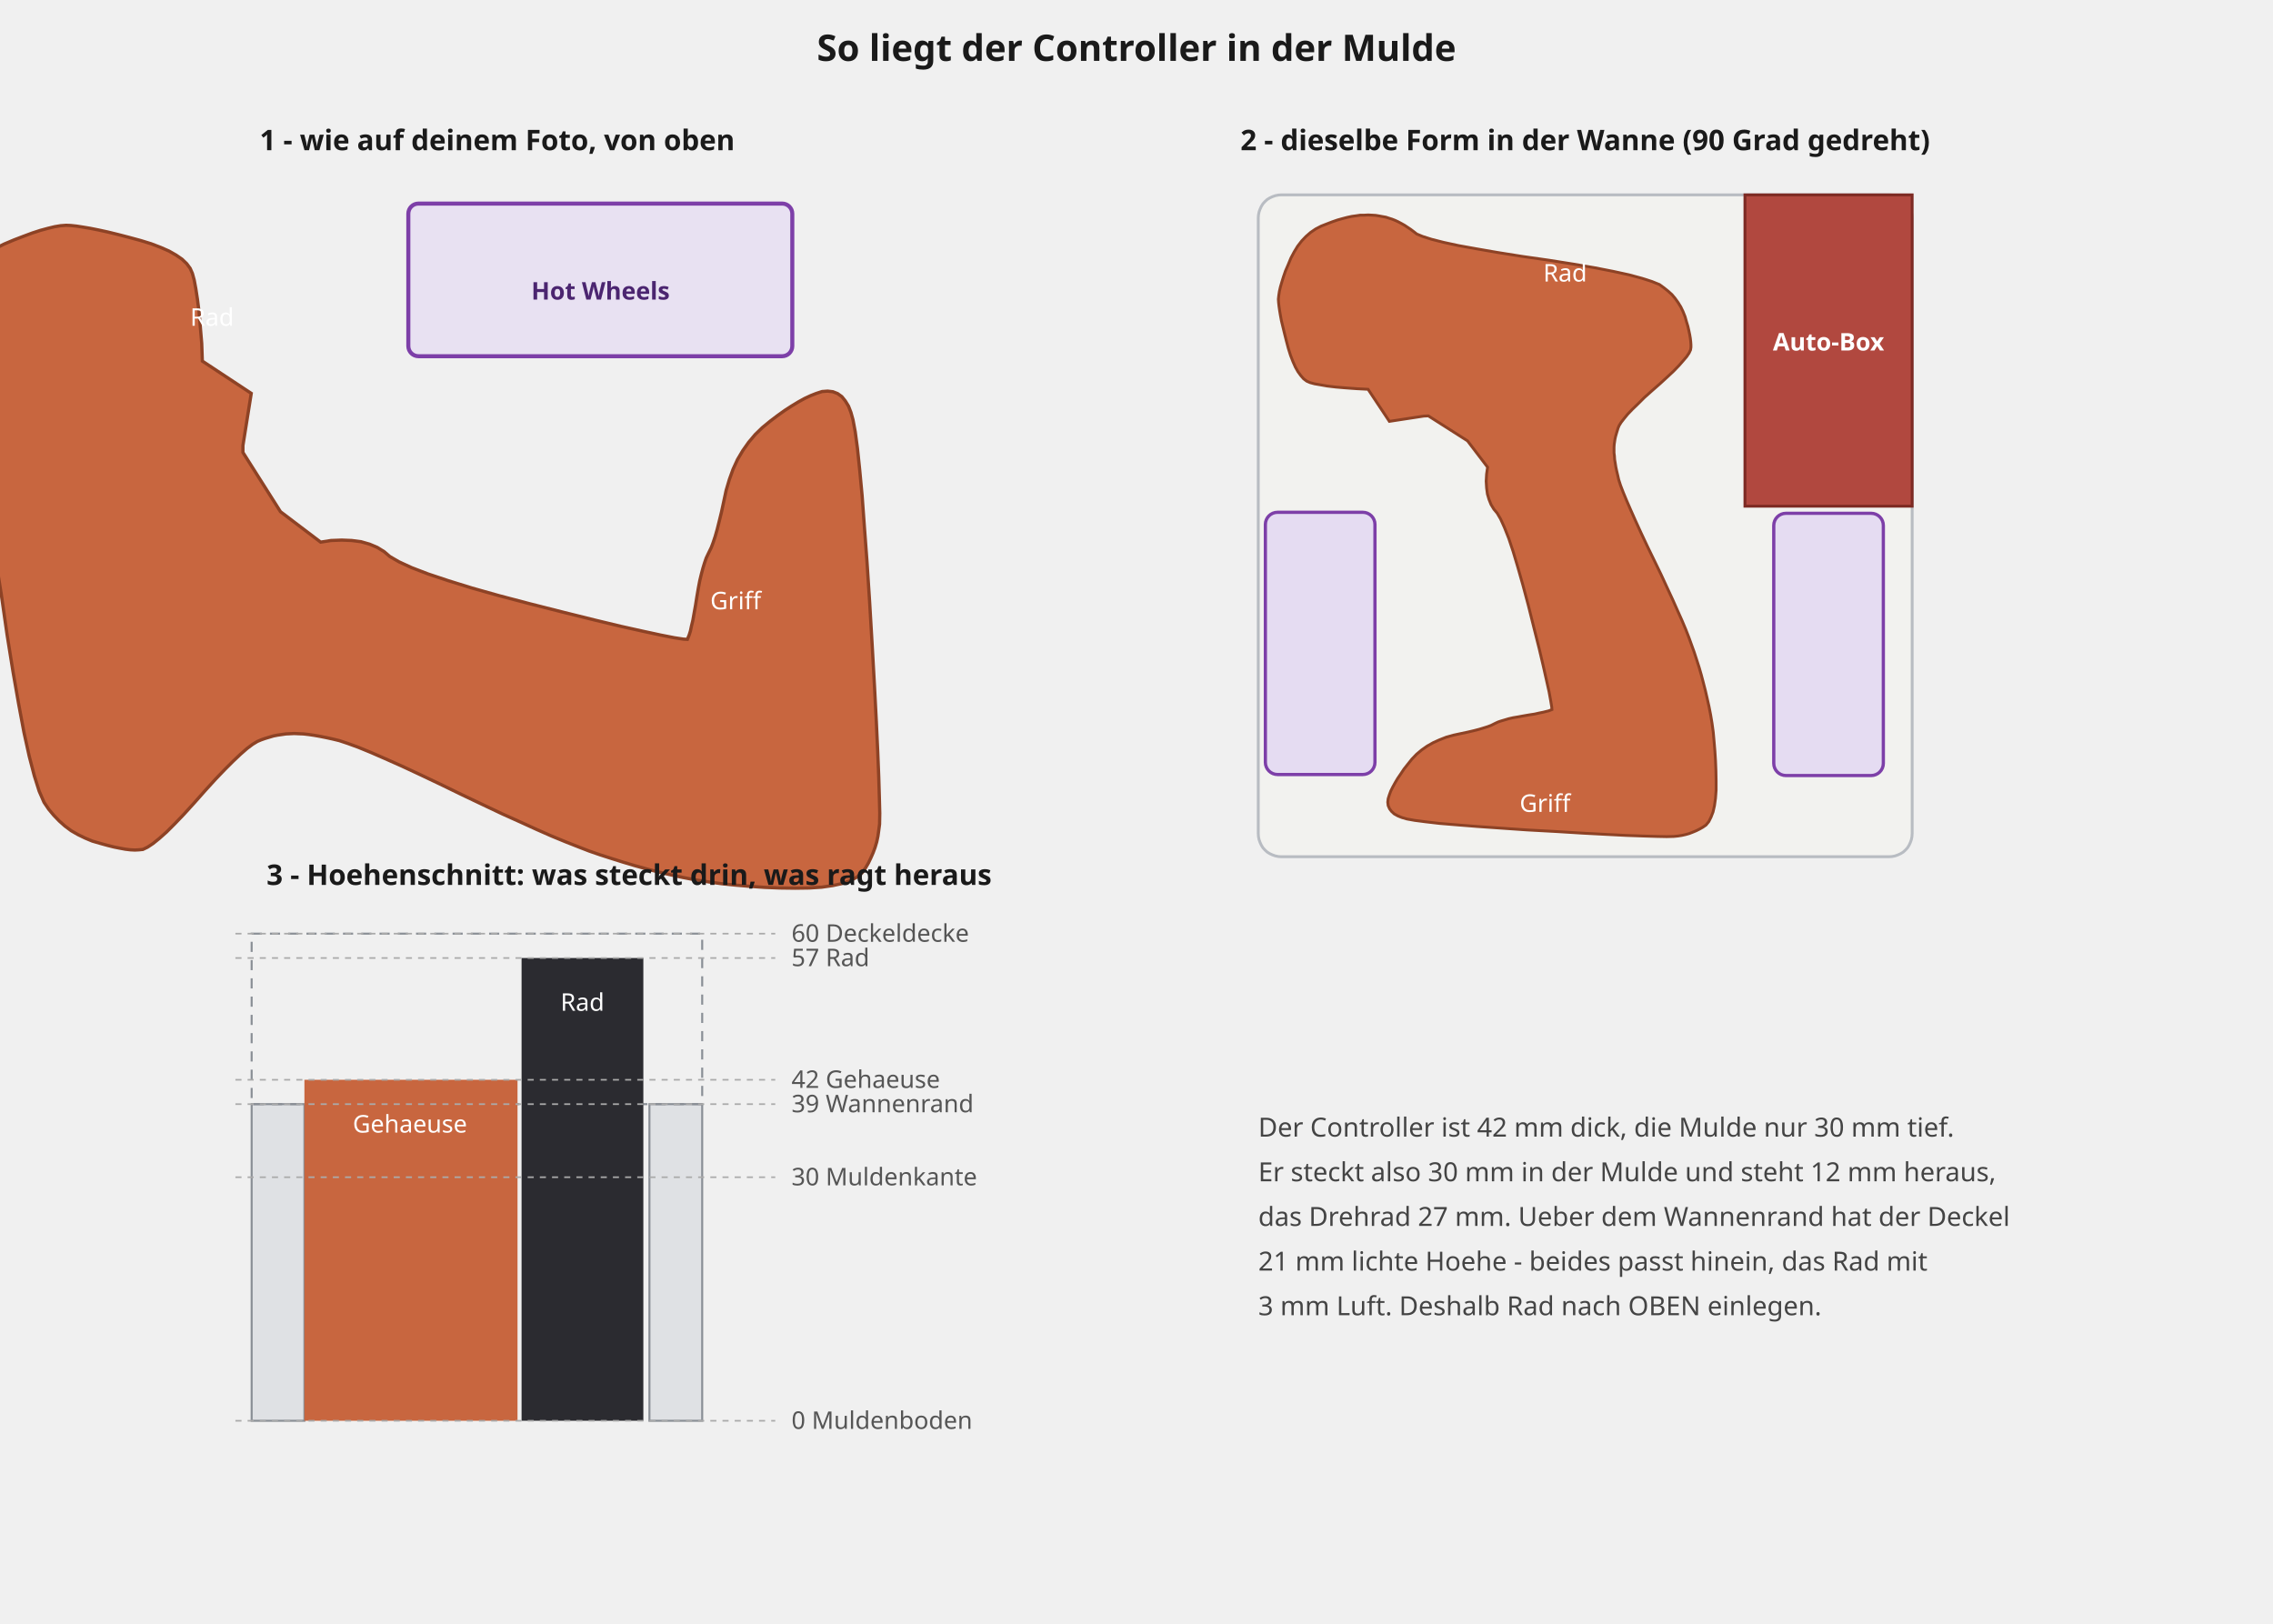
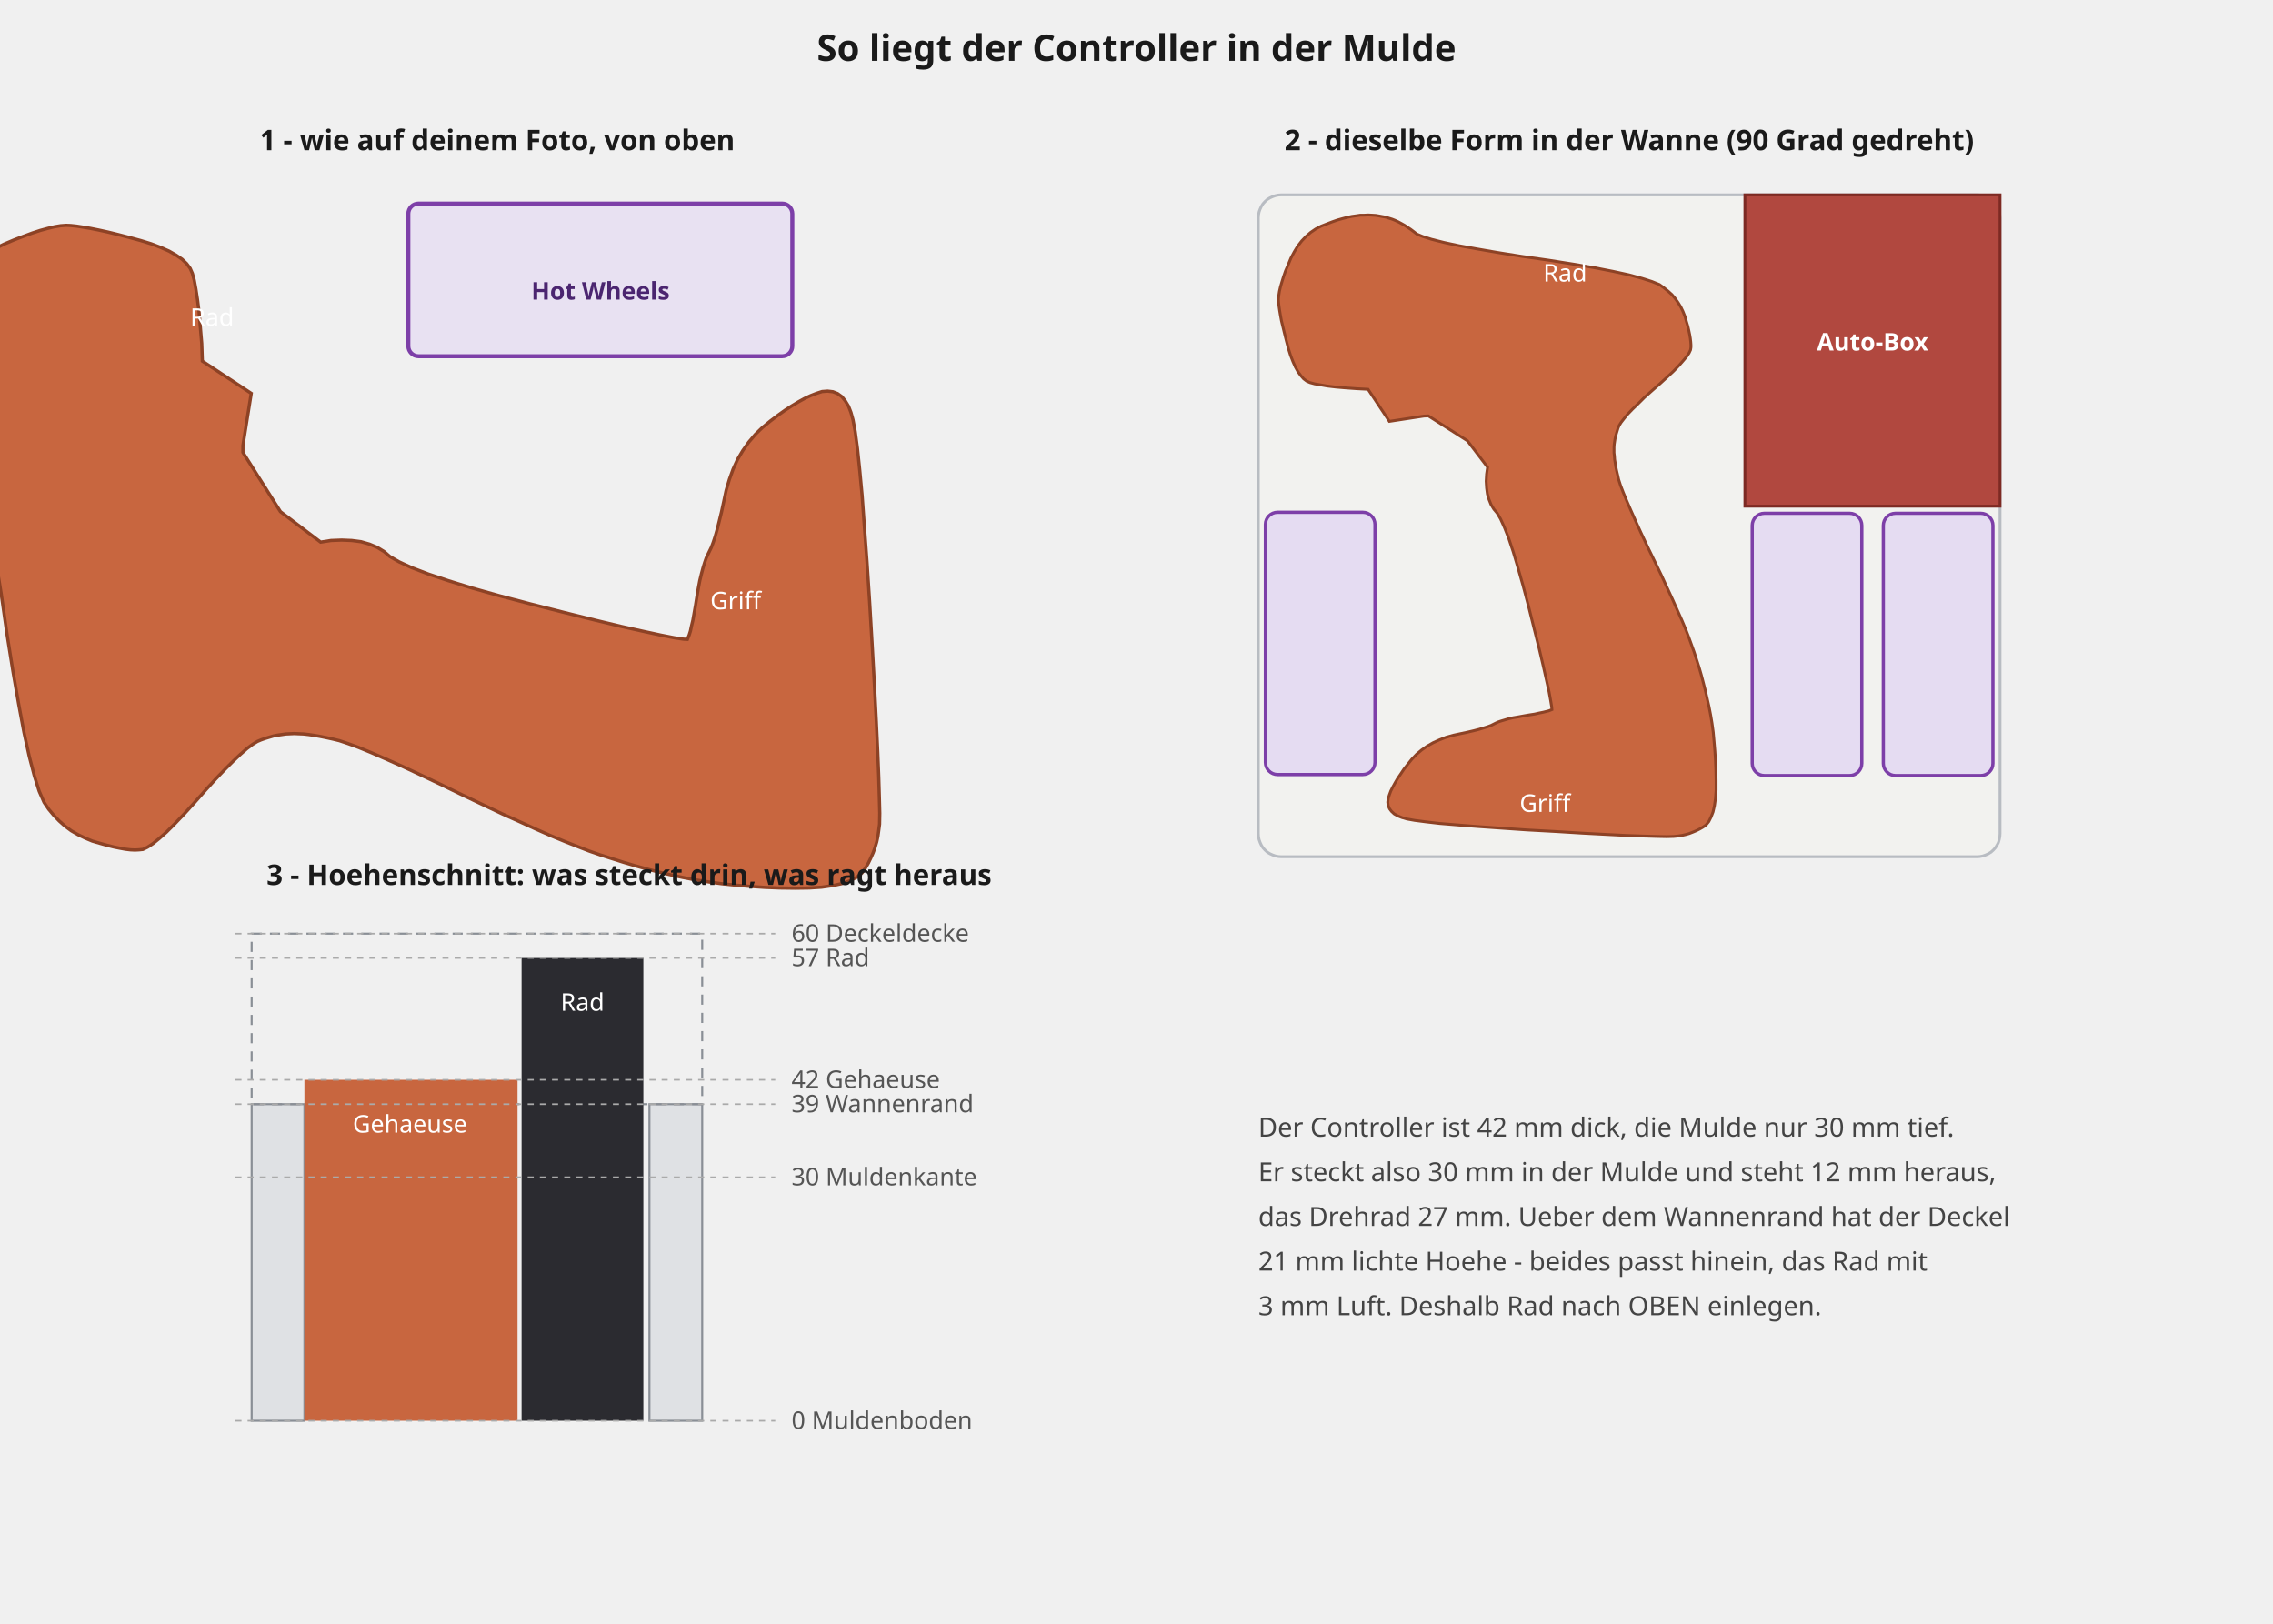
<svg xmlns="http://www.w3.org/2000/svg" width="1120" height="800" viewBox="0 0 1120 800">
  <rect width="100%%" height="100%%" fill="#fbfbfa" />
  <text x="560" y="30" font-family="sans-serif" font-size="18" font-weight="600" text-anchor="middle" fill="#1a1a1a">So liegt der Controller in der Mulde</text>
  <polygon points="391.9,437.6 384.2,437.5 376.8,437.2 369.6,436.7 362.5,436.1 355.7,435.4 349.1,434.5 342.6,433.5 336.4,432.3 330.4,431.0 324.4,429.6 318.6,428.1 312.8,426.5 307.1,424.8 301.4,423.0 295.8,421.2 290.3,419.3 284.9,417.2 278.8,414.8 272.0,412.0 264.5,408.7 256.4,405.0 247.5,401.0 238.0,396.5 227.7,391.6 216.8,386.3 206.9,381.6 197.9,377.4 189.8,373.8 182.7,370.7 176.6,368.2 171.4,366.3 167.2,364.9 163.9,364.1 160.7,363.4 157.7,362.8 154.9,362.3 152.2,361.9 149.6,361.6 147.2,361.5 145.0,361.4 142.9,361.5 140.8,361.6 138.8,361.9 136.7,362.2 134.7,362.6 132.7,363.2 130.7,363.8 128.7,364.5 126.8,365.3 124.5,366.7 121.7,368.8 118.5,371.6 114.8,375.1 110.7,379.2 106.1,384.0 101.1,389.5 95.6,395.7 90.6,401.2 86.1,405.9 82.1,409.9 78.5,413.1 75.4,415.6 72.7,417.4 70.4,418.5 68.5,418.7 66.5,418.8 64.3,418.7 61.8,418.4 59.1,417.9 56.1,417.3 52.9,416.5 49.3,415.5 45.5,414.4 41.9,412.9 38.4,411.2 35.1,409.3 32.0,407.0 29.2,404.5 26.5,401.7 24.0,398.7 21.7,395.3 19.3,389.8 16.9,382.2 14.4,372.6 11.8,360.8 9.2,346.9 6.4,330.9 3.5,312.8 0.6,292.6 -2.3,274.7 -4.9,259.0 -7.4,245.5 -9.8,234.3 -12.1,225.3 -14.1,218.6 -16.0,214.3 -17.8,212.1 -19.5,209.8 -21.1,207.4 -22.5,205.1 -23.9,202.8 -25.1,200.5 -26.1,198.2 -27.1,195.9 -27.9,193.6 -28.6,191.2 -29.1,188.7 -29.6,186.2 -29.9,183.5 -30.1,180.8 -30.2,178.0 -30.2,175.2 -30.0,172.2 -29.7,169.1 -29.2,165.8 -28.5,162.4 -27.6,158.8 -26.4,155.0 -25.1,151.2 -23.7,147.1 -22.0,142.9 -19.8,138.8 -17.2,135.1 -14.2,131.6 -10.8,128.3 -7.0,125.4 -2.8,122.7 1.9,120.3 6.9,118.2 11.6,116.4 15.9,114.8 19.9,113.5 23.6,112.5 26.9,111.7 29.9,111.2 32.6,111.0 34.9,111.1 37.7,111.4 40.9,111.9 44.5,112.5 48.5,113.3 53.1,114.3 58.0,115.5 63.4,116.9 69.3,118.5 74.5,120.1 79.2,121.9 83.3,123.7 86.8,125.7 89.7,127.7 92.0,129.9 93.7,132.2 94.8,134.7 95.7,138.0 96.5,142.3 97.3,147.5 98.1,153.8 98.7,161.0 99.4,169.2 99.7,177.9 123.8,193.8 119.7,219.5 119.7,222.9 138.2,252.1 158.0,267.1 163.1,266.3 168.4,266.1 173.3,266.3 177.9,266.9 182.1,268.1 185.9,269.7 189.3,271.8 192.1,274.2 196.6,276.8 202.9,279.7 211.0,282.8 220.9,286.1 232.5,289.7 246.0,293.5 261.2,297.5 278.2,301.8 293.1,305.5 306.0,308.6 316.8,311.0 325.6,312.9 332.2,314.2 336.8,314.9 338.7,315.0 339.6,312.8 340.2,310.9 340.7,308.5 341.4,305.6 342.0,302.2 342.7,298.3 343.4,293.9 344.1,289.8 344.8,286.1 345.6,282.8 346.4,279.8 347.2,277.2 348.0,274.9 348.9,273.0 350.5,269.7 351.4,267.3 352.4,264.3 353.4,260.8 354.4,256.8 355.5,252.3 356.6,247.2 357.8,241.6 359.4,236.2 361.2,231.2 363.4,226.4 366.0,222.0 368.9,217.9 372.1,214.1 375.6,210.7 379.5,207.5 383.2,204.7 386.7,202.2 390.1,200.0 393.4,198.0 396.5,196.3 399.5,194.9 402.3,193.8 405.1,192.9 407.8,192.7 410.4,193.0 412.7,193.9 414.8,195.4 416.5,197.5 418.1,200.1 419.3,203.2 420.3,206.8 421.4,212.7 422.5,220.9 423.6,231.4 424.8,244.2 425.9,259.3 427.2,276.7 428.5,296.5 429.8,318.6 430.9,338.2 431.8,355.5 432.5,370.4 433.0,382.9 433.3,393.0 433.5,400.7 433.4,406.1 433.0,409.1 432.6,412.0 432.0,414.8 431.2,417.5 430.2,420.2 429.1,422.7 427.9,425.2 426.5,427.6 424.8,430.0 422.3,432.1 419.0,433.9 415.0,435.3 410.4,436.3 404.9,437.1 398.8,437.5" fill="#c8663f" stroke="#8d4225" stroke-width="1.6" />
  <text x="245.0" y="74.0" font-family="sans-serif" font-size="14" text-anchor="middle" fill="#1a1a1a" font-weight="600">1 - wie auf deinem Foto, von oben</text>
  <text x="104.5" y="160.5" font-family="sans-serif" font-size="12" text-anchor="middle" fill="#fff">Rad</text>
  <text x="362.5" y="300.2" font-family="sans-serif" font-size="12" text-anchor="middle" fill="#fff">Griff</text>
  <rect x="201.2" y="100.3" width="189.2" height="75.2" rx="5" fill="#e5dcf2" fill-opacity="0.75" stroke="#7d3fa8" stroke-width="2" />
  <text x="295.9" y="147.6" font-family="sans-serif" font-size="12" text-anchor="middle" fill="#4b2570" font-weight="600">Hot Wheels</text>
-   <polygon points="942.2,107.4 942.1,105.9 941.8,104.4 941.3,103.0 940.7,101.7 939.9,100.4 938.9,99.3 937.8,98.3 936.5,97.5 935.2,96.9 933.8,96.4 932.3,96.1 930.8,96.0 631.4,96.0 629.9,96.1 628.4,96.4 627.0,96.9 625.7,97.5 624.4,98.3 623.3,99.3 622.3,100.4 621.5,101.7 620.9,103.0 620.4,104.4 620.1,105.9 620.0,107.4 620.0,410.7 620.1,412.2 620.4,413.7 620.9,415.1 621.5,416.4 622.3,417.7 623.3,418.8 624.4,419.8 625.7,420.6 627.0,421.2 628.4,421.7 629.9,422.0 631.4,422.1 930.8,422.1 932.3,422.0 933.8,421.7 935.2,421.2 936.5,420.6 937.8,419.8 938.9,418.8 939.9,417.7 940.7,416.4 941.3,415.1 941.8,413.7 942.1,412.2 942.2,410.7" fill="#f2f2ef" stroke="#b8bcc2" stroke-width="1.4" />
+   <polygon points="985.5,107.4 985.4,105.9 985.1,104.4 984.7,103.0 984.0,101.7 983.2,100.4 982.2,99.3 981.1,98.3 979.8,97.5 978.5,96.9 977.1,96.4 975.6,96.1 974.2,96.0 631.4,96.0 629.9,96.1 628.4,96.4 627.0,96.9 625.7,97.5 624.4,98.3 623.3,99.3 622.3,100.4 621.5,101.7 620.9,103.0 620.4,104.4 620.1,105.9 620.0,107.4 620.0,410.7 620.1,412.2 620.4,413.7 620.9,415.1 621.5,416.4 622.3,417.7 623.3,418.8 624.4,419.8 625.7,420.6 627.0,421.2 628.4,421.7 629.9,422.0 631.4,422.1 974.2,422.1 975.6,422.0 977.1,421.7 978.5,421.2 979.8,420.6 981.1,419.8 982.2,418.8 983.2,417.7 984.0,416.4 984.7,415.1 985.1,413.7 985.4,412.2 985.5,410.7" fill="#f2f2ef" stroke="#b8bcc2" stroke-width="1.4" />
  <polygon points="845.6,384.7 845.5,379.6 845.3,374.7 845.0,370.0 844.6,365.3 844.2,360.8 843.6,356.4 842.9,352.2 842.1,348.1 841.2,344.1 840.3,340.2 839.3,336.3 838.3,332.5 837.2,328.7 836.0,325.0 834.8,321.3 833.5,317.7 832.2,314.1 830.6,310.0 828.7,305.5 826.5,300.6 824.1,295.2 821.4,289.4 818.5,283.1 815.2,276.3 811.7,269.1 808.6,262.5 805.9,256.6 803.5,251.2 801.5,246.6 799.8,242.5 798.5,239.1 797.6,236.3 797.1,234.1 796.6,232.0 796.2,230.1 795.9,228.2 795.6,226.4 795.5,224.7 795.3,223.1 795.3,221.7 795.3,220.3 795.4,218.9 795.6,217.5 795.8,216.2 796.1,214.9 796.5,213.5 796.9,212.2 797.3,210.9 797.8,209.7 798.8,208.1 800.2,206.3 802.0,204.1 804.3,201.7 807.1,199.0 810.2,195.9 813.9,192.6 818.0,189.0 821.6,185.7 824.7,182.8 827.3,180.1 829.4,177.7 831.1,175.7 832.3,173.9 833.0,172.4 833.2,171.1 833.2,169.8 833.1,168.4 832.9,166.7 832.6,164.9 832.2,163.0 831.7,160.8 831.0,158.5 830.3,156.0 829.3,153.5 828.2,151.2 826.9,149.1 825.4,147.0 823.8,145.1 821.9,143.4 819.9,141.8 817.7,140.2 814.0,138.7 809.0,137.1 802.7,135.4 794.9,133.7 785.7,131.9 775.2,130.1 763.2,128.2 749.9,126.3 738.0,124.4 727.6,122.6 718.7,121.0 711.3,119.4 705.4,117.9 701.0,116.5 698.1,115.3 696.7,114.2 695.1,113.0 693.6,112.0 692.1,111.0 690.5,110.1 689.0,109.3 687.5,108.6 686.0,108.0 684.4,107.5 682.9,107.0 681.2,106.7 679.6,106.4 677.8,106.1 676.0,106.0 674.2,105.9 672.3,106.0 670.3,106.0 668.3,106.3 666.1,106.6 663.8,107.1 661.5,107.7 659.0,108.4 656.4,109.3 653.8,110.3 651.0,111.4 648.3,112.8 645.8,114.5 643.5,116.5 641.4,118.7 639.4,121.3 637.7,124.1 636.1,127.1 634.7,130.5 633.4,133.5 632.4,136.4 631.6,139.0 630.9,141.4 630.4,143.6 630.1,145.6 629.9,147.4 630.0,149.0 630.2,150.8 630.5,152.9 630.9,155.3 631.4,158.0 632.1,160.9 632.9,164.2 633.8,167.8 634.8,171.6 635.9,175.1 637.1,178.2 638.3,180.9 639.6,183.2 641.0,185.1 642.4,186.7 643.9,187.8 645.5,188.5 647.7,189.1 650.6,189.6 654.0,190.2 658.2,190.7 662.9,191.1 668.4,191.5 674.1,191.8 684.6,207.6 701.6,205.0 703.8,204.9 723.1,217.2 733.0,230.2 732.5,233.6 732.3,237.1 732.5,240.4 732.9,243.4 733.7,246.1 734.7,248.6 736.1,250.9 737.7,252.8 739.4,255.7 741.3,259.9 743.4,265.2 745.6,271.8 747.9,279.5 750.4,288.3 753.1,298.4 755.9,309.6 758.4,319.5 760.4,328.0 762.0,335.1 763.3,340.9 764.1,345.3 764.6,348.3 764.7,349.6 763.2,350.2 762.0,350.5 760.4,350.9 758.4,351.3 756.2,351.8 753.6,352.2 750.7,352.7 748.0,353.2 745.6,353.6 743.4,354.1 741.4,354.7 739.7,355.2 738.2,355.7 736.9,356.3 734.7,357.4 733.1,358.0 731.2,358.6 728.9,359.3 726.2,360.0 723.2,360.7 719.9,361.4 716.2,362.2 712.6,363.2 709.3,364.5 706.2,365.9 703.2,367.6 700.5,369.5 698.0,371.6 695.7,374.0 693.7,376.5 691.8,378.9 690.2,381.3 688.7,383.5 687.4,385.7 686.3,387.7 685.3,389.7 684.6,391.6 684.0,393.5 683.8,395.2 684.0,396.9 684.7,398.5 685.7,399.8 687.0,401.0 688.8,402.0 690.8,402.8 693.2,403.5 697.1,404.2 702.5,404.9 709.4,405.7 717.9,406.4 727.9,407.2 739.4,408.0 752.4,408.9 767.0,409.7 780.0,410.5 791.4,411.1 801.2,411.6 809.5,411.9 816.2,412.1 821.3,412.2 824.8,412.1 826.8,411.9 828.7,411.6 830.5,411.2 832.3,410.7 834.1,410.0 835.8,409.3 837.4,408.5 839.0,407.6 840.6,406.5 842.0,404.8 843.1,402.6 844.1,400.0 844.8,396.9 845.3,393.3 845.6,389.3" fill="#c8663f" stroke="#8d4225" stroke-width="1.4" />
  <rect x="623.5" y="252.4" width="54.0" height="129.2" rx="6" fill="#e5dcf2" stroke="#7d3fa8" stroke-width="1.6" />
-   <rect x="874.0" y="252.9" width="54.0" height="129.2" rx="6" fill="#e5dcf2" stroke="#7d3fa8" stroke-width="1.6" />
-   <rect x="859.8" y="96.0" width="82.4" height="153.4" fill="#b1483f" stroke="#7d2a23" stroke-width="1.4" />
-   <text x="781.1" y="74.0" font-family="sans-serif" font-size="14" text-anchor="middle" fill="#1a1a1a" font-weight="600">2 - dieselbe Form in der Wanne (90 Grad gedreht)</text>
+   <rect x="863.4" y="252.9" width="54.0" height="129.2" rx="6" fill="#e5dcf2" stroke="#7d3fa8" stroke-width="1.6" />
+   <rect x="928.0" y="252.9" width="54.0" height="129.2" rx="6" fill="#e5dcf2" stroke="#7d3fa8" stroke-width="1.6" />
+   <rect x="859.8" y="96.0" width="125.7" height="153.4" fill="#b1483f" stroke="#7d2a23" stroke-width="1.4" />
+   <text x="802.8" y="74.0" font-family="sans-serif" font-size="14" text-anchor="middle" fill="#1a1a1a" font-weight="600">2 - dieselbe Form in der Wanne (90 Grad gedreht)</text>
  <text x="771.2" y="138.7" font-family="sans-serif" font-size="12" text-anchor="middle" fill="#fff">Rad</text>
  <text x="761.3" y="400.0" font-family="sans-serif" font-size="12" text-anchor="middle" fill="#fff">Griff</text>
-   <text x="901.0" y="172.7" font-family="sans-serif" font-size="12" text-anchor="middle" fill="#fff" font-weight="600">Auto-Box</text>
+   <text x="922.7" y="172.7" font-family="sans-serif" font-size="12" text-anchor="middle" fill="#fff" font-weight="600">Auto-Box</text>
  <text x="310.0" y="436.0" font-family="sans-serif" font-size="14" text-anchor="middle" fill="#1a1a1a" font-weight="600">3 - Hoehenschnitt: was steckt drin, was ragt heraus</text>
  <rect x="124.0" y="544.0" width="26.0" height="156.0" fill="#dfe1e4" stroke="#8a8f96" />
  <rect x="320.0" y="544.0" width="26.0" height="156.0" fill="#dfe1e4" stroke="#8a8f96" />
  <rect x="124.0" y="460.0" width="222.0" height="84.0" fill="none" stroke="#8a8f96" stroke-dasharray="5 4" />
  <rect x="150.0" y="532.0" width="105.0" height="168.0" fill="#c8663f" />
  <rect x="257.0" y="472.0" width="60.0" height="228.0" fill="#2b2b30" />
  <text x="202.0" y="558.0" font-family="sans-serif" font-size="12" text-anchor="middle" fill="#fff">Gehaeuse</text>
  <text x="287.0" y="498.0" font-family="sans-serif" font-size="12" text-anchor="middle" fill="#fff">Rad</text>
  <line x1="116.0" y1="700.0" x2="382.0" y2="700.0" stroke="#aaa" stroke-width="0.8" stroke-dasharray="3 3" />
  <text x="390.0" y="704.0" font-family="sans-serif" font-size="12" text-anchor="start" fill="#555">0  Muldenboden</text>
  <line x1="116.0" y1="580.0" x2="382.0" y2="580.0" stroke="#aaa" stroke-width="0.8" stroke-dasharray="3 3" />
  <text x="390.0" y="584.0" font-family="sans-serif" font-size="12" text-anchor="start" fill="#555">30  Muldenkante</text>
  <line x1="116.0" y1="544.0" x2="382.0" y2="544.0" stroke="#aaa" stroke-width="0.8" stroke-dasharray="3 3" />
  <text x="390.0" y="548.0" font-family="sans-serif" font-size="12" text-anchor="start" fill="#555">39  Wannenrand</text>
  <line x1="116.0" y1="532.0" x2="382.0" y2="532.0" stroke="#aaa" stroke-width="0.8" stroke-dasharray="3 3" />
  <text x="390.0" y="536.0" font-family="sans-serif" font-size="12" text-anchor="start" fill="#555">42  Gehaeuse</text>
  <line x1="116.0" y1="472.0" x2="382.0" y2="472.0" stroke="#aaa" stroke-width="0.8" stroke-dasharray="3 3" />
  <text x="390.0" y="476.0" font-family="sans-serif" font-size="12" text-anchor="start" fill="#555">57  Rad</text>
  <line x1="116.0" y1="460.0" x2="382.0" y2="460.0" stroke="#aaa" stroke-width="0.8" stroke-dasharray="3 3" />
  <text x="390.0" y="464.0" font-family="sans-serif" font-size="12" text-anchor="start" fill="#555">60  Deckeldecke</text>
  <text x="620.0" y="560.0" font-family="sans-serif" font-size="13" text-anchor="start" fill="#444">Der Controller ist 42 mm dick, die Mulde nur 30 mm tief.</text>
  <text x="620.0" y="582.0" font-family="sans-serif" font-size="13" text-anchor="start" fill="#444">Er steckt also 30 mm in der Mulde und steht 12 mm heraus,</text>
  <text x="620.0" y="604.0" font-family="sans-serif" font-size="13" text-anchor="start" fill="#444">das Drehrad 27 mm. Ueber dem Wannenrand hat der Deckel</text>
  <text x="620.0" y="626.0" font-family="sans-serif" font-size="13" text-anchor="start" fill="#444">21 mm lichte Hoehe - beides passt hinein, das Rad mit</text>
  <text x="620.0" y="648.0" font-family="sans-serif" font-size="13" text-anchor="start" fill="#444">3 mm Luft. Deshalb Rad nach OBEN einlegen.</text>
</svg>
